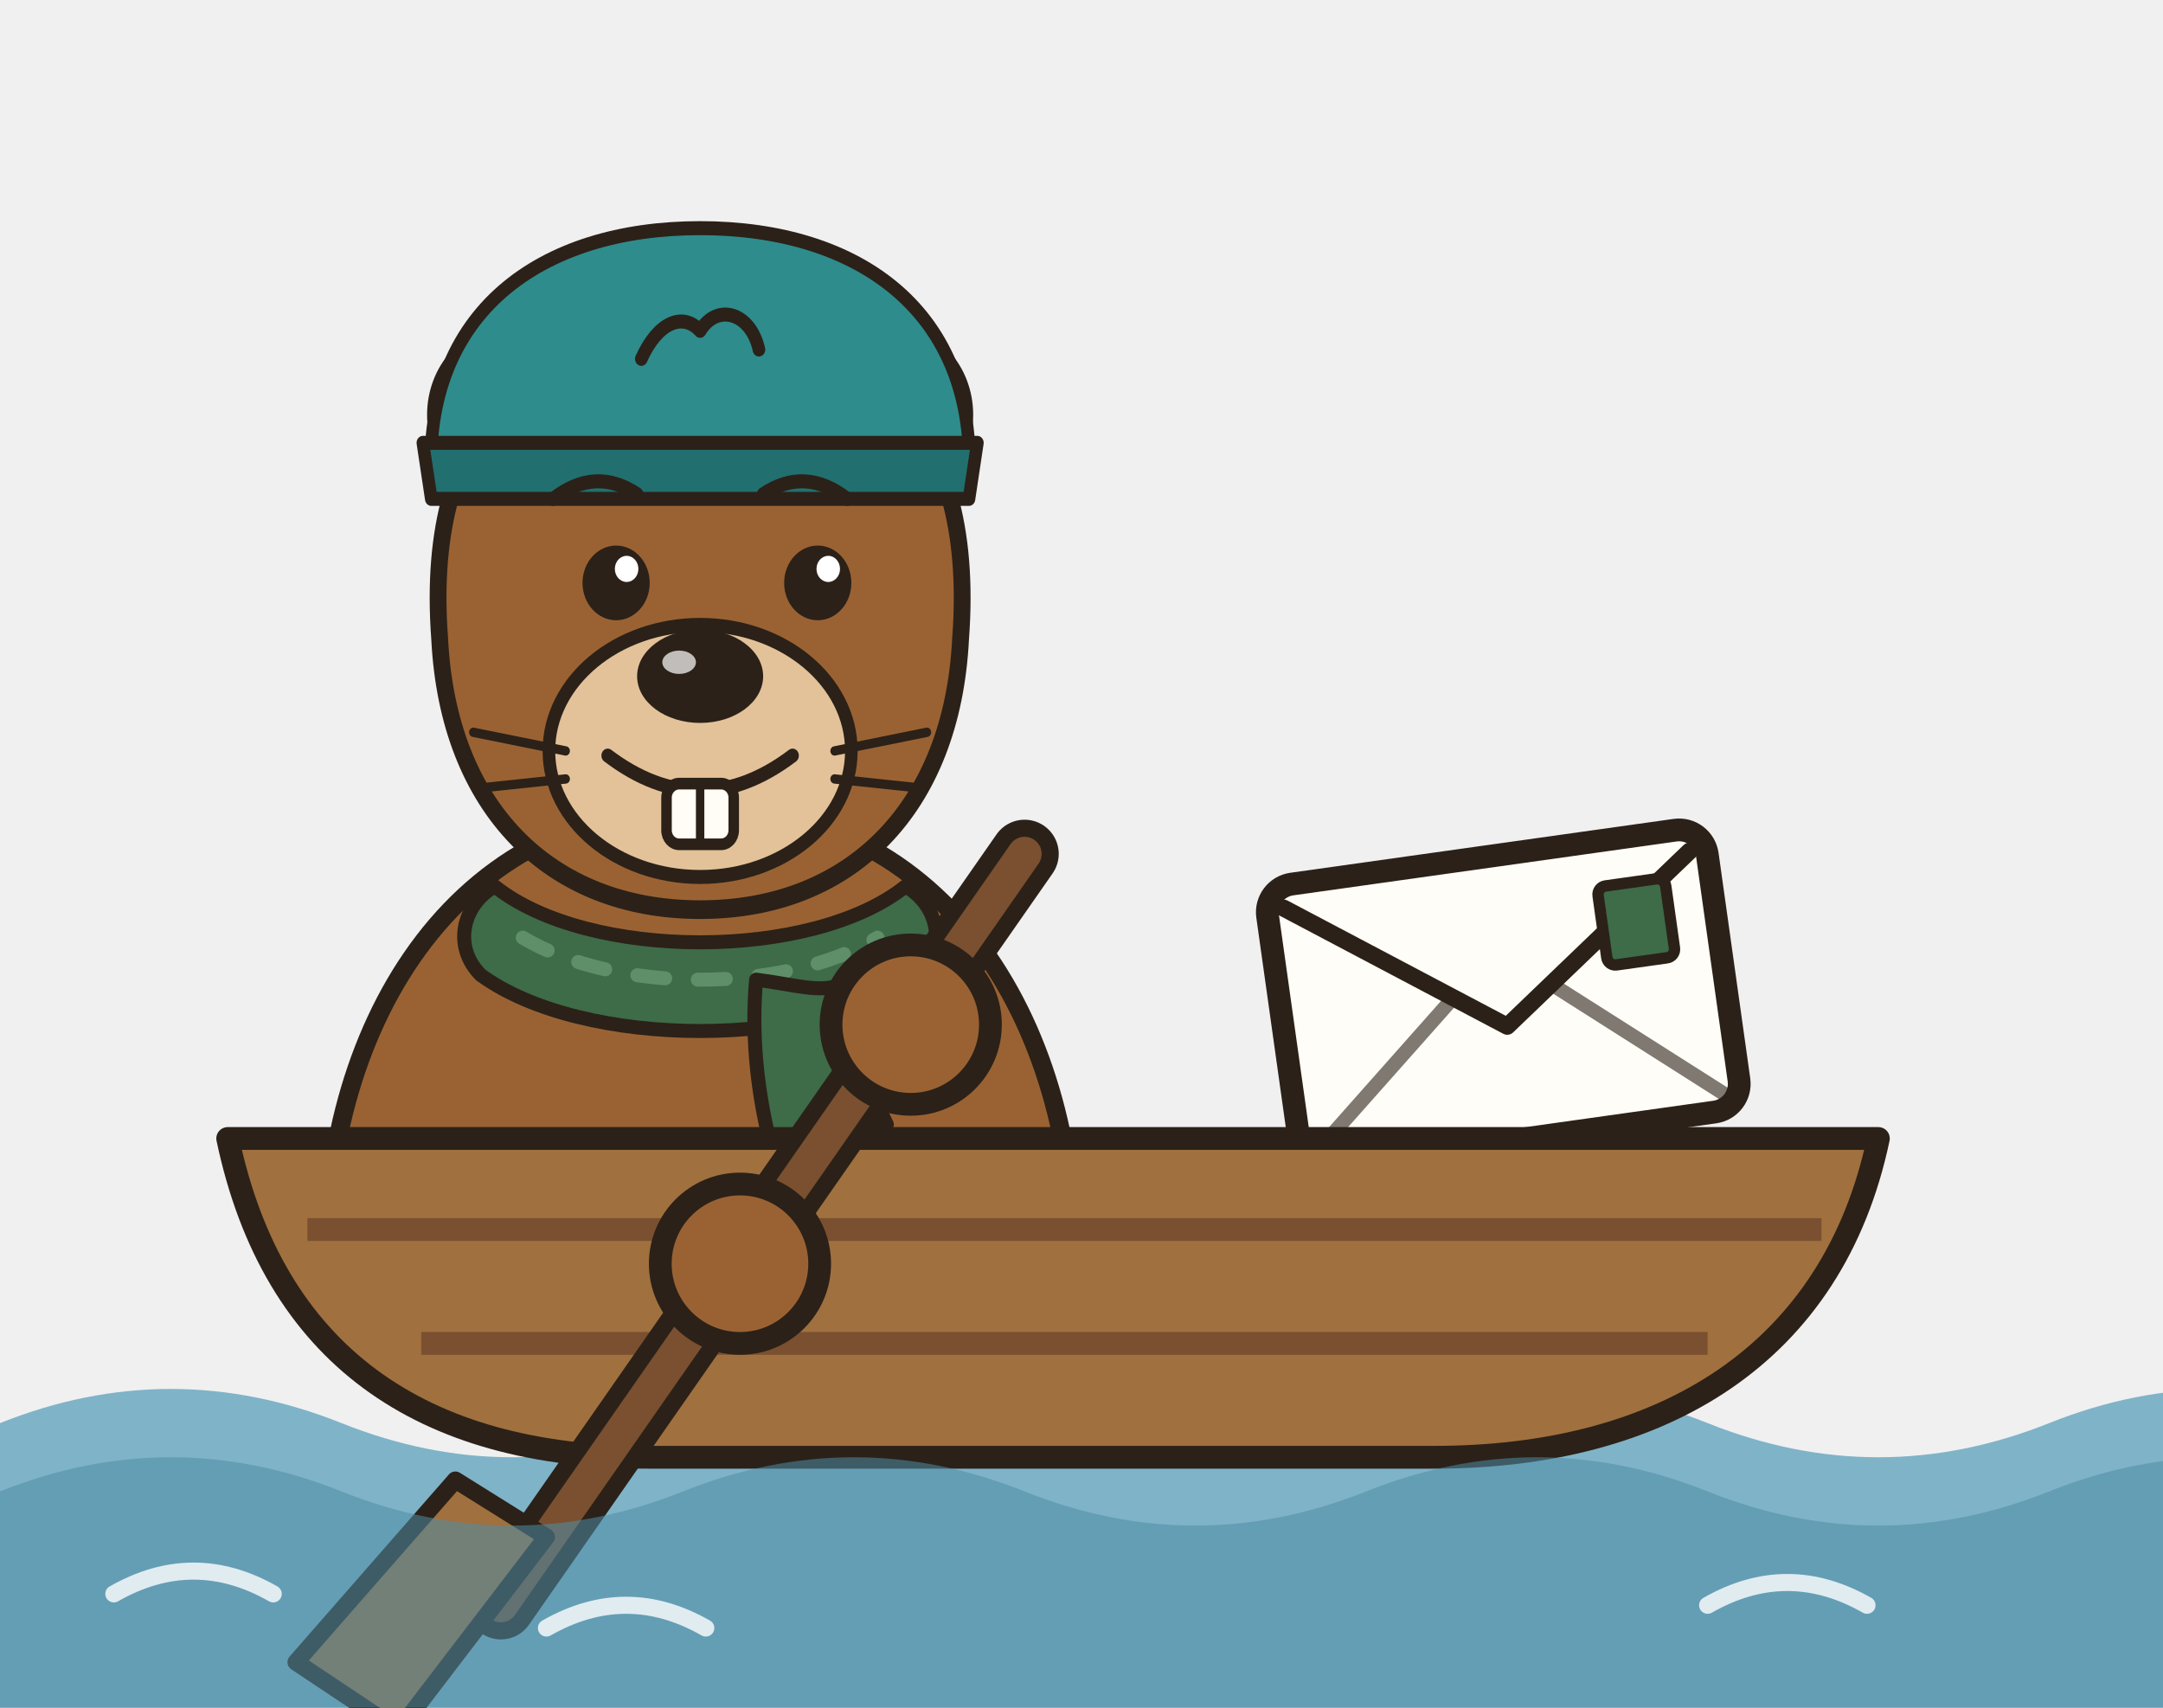
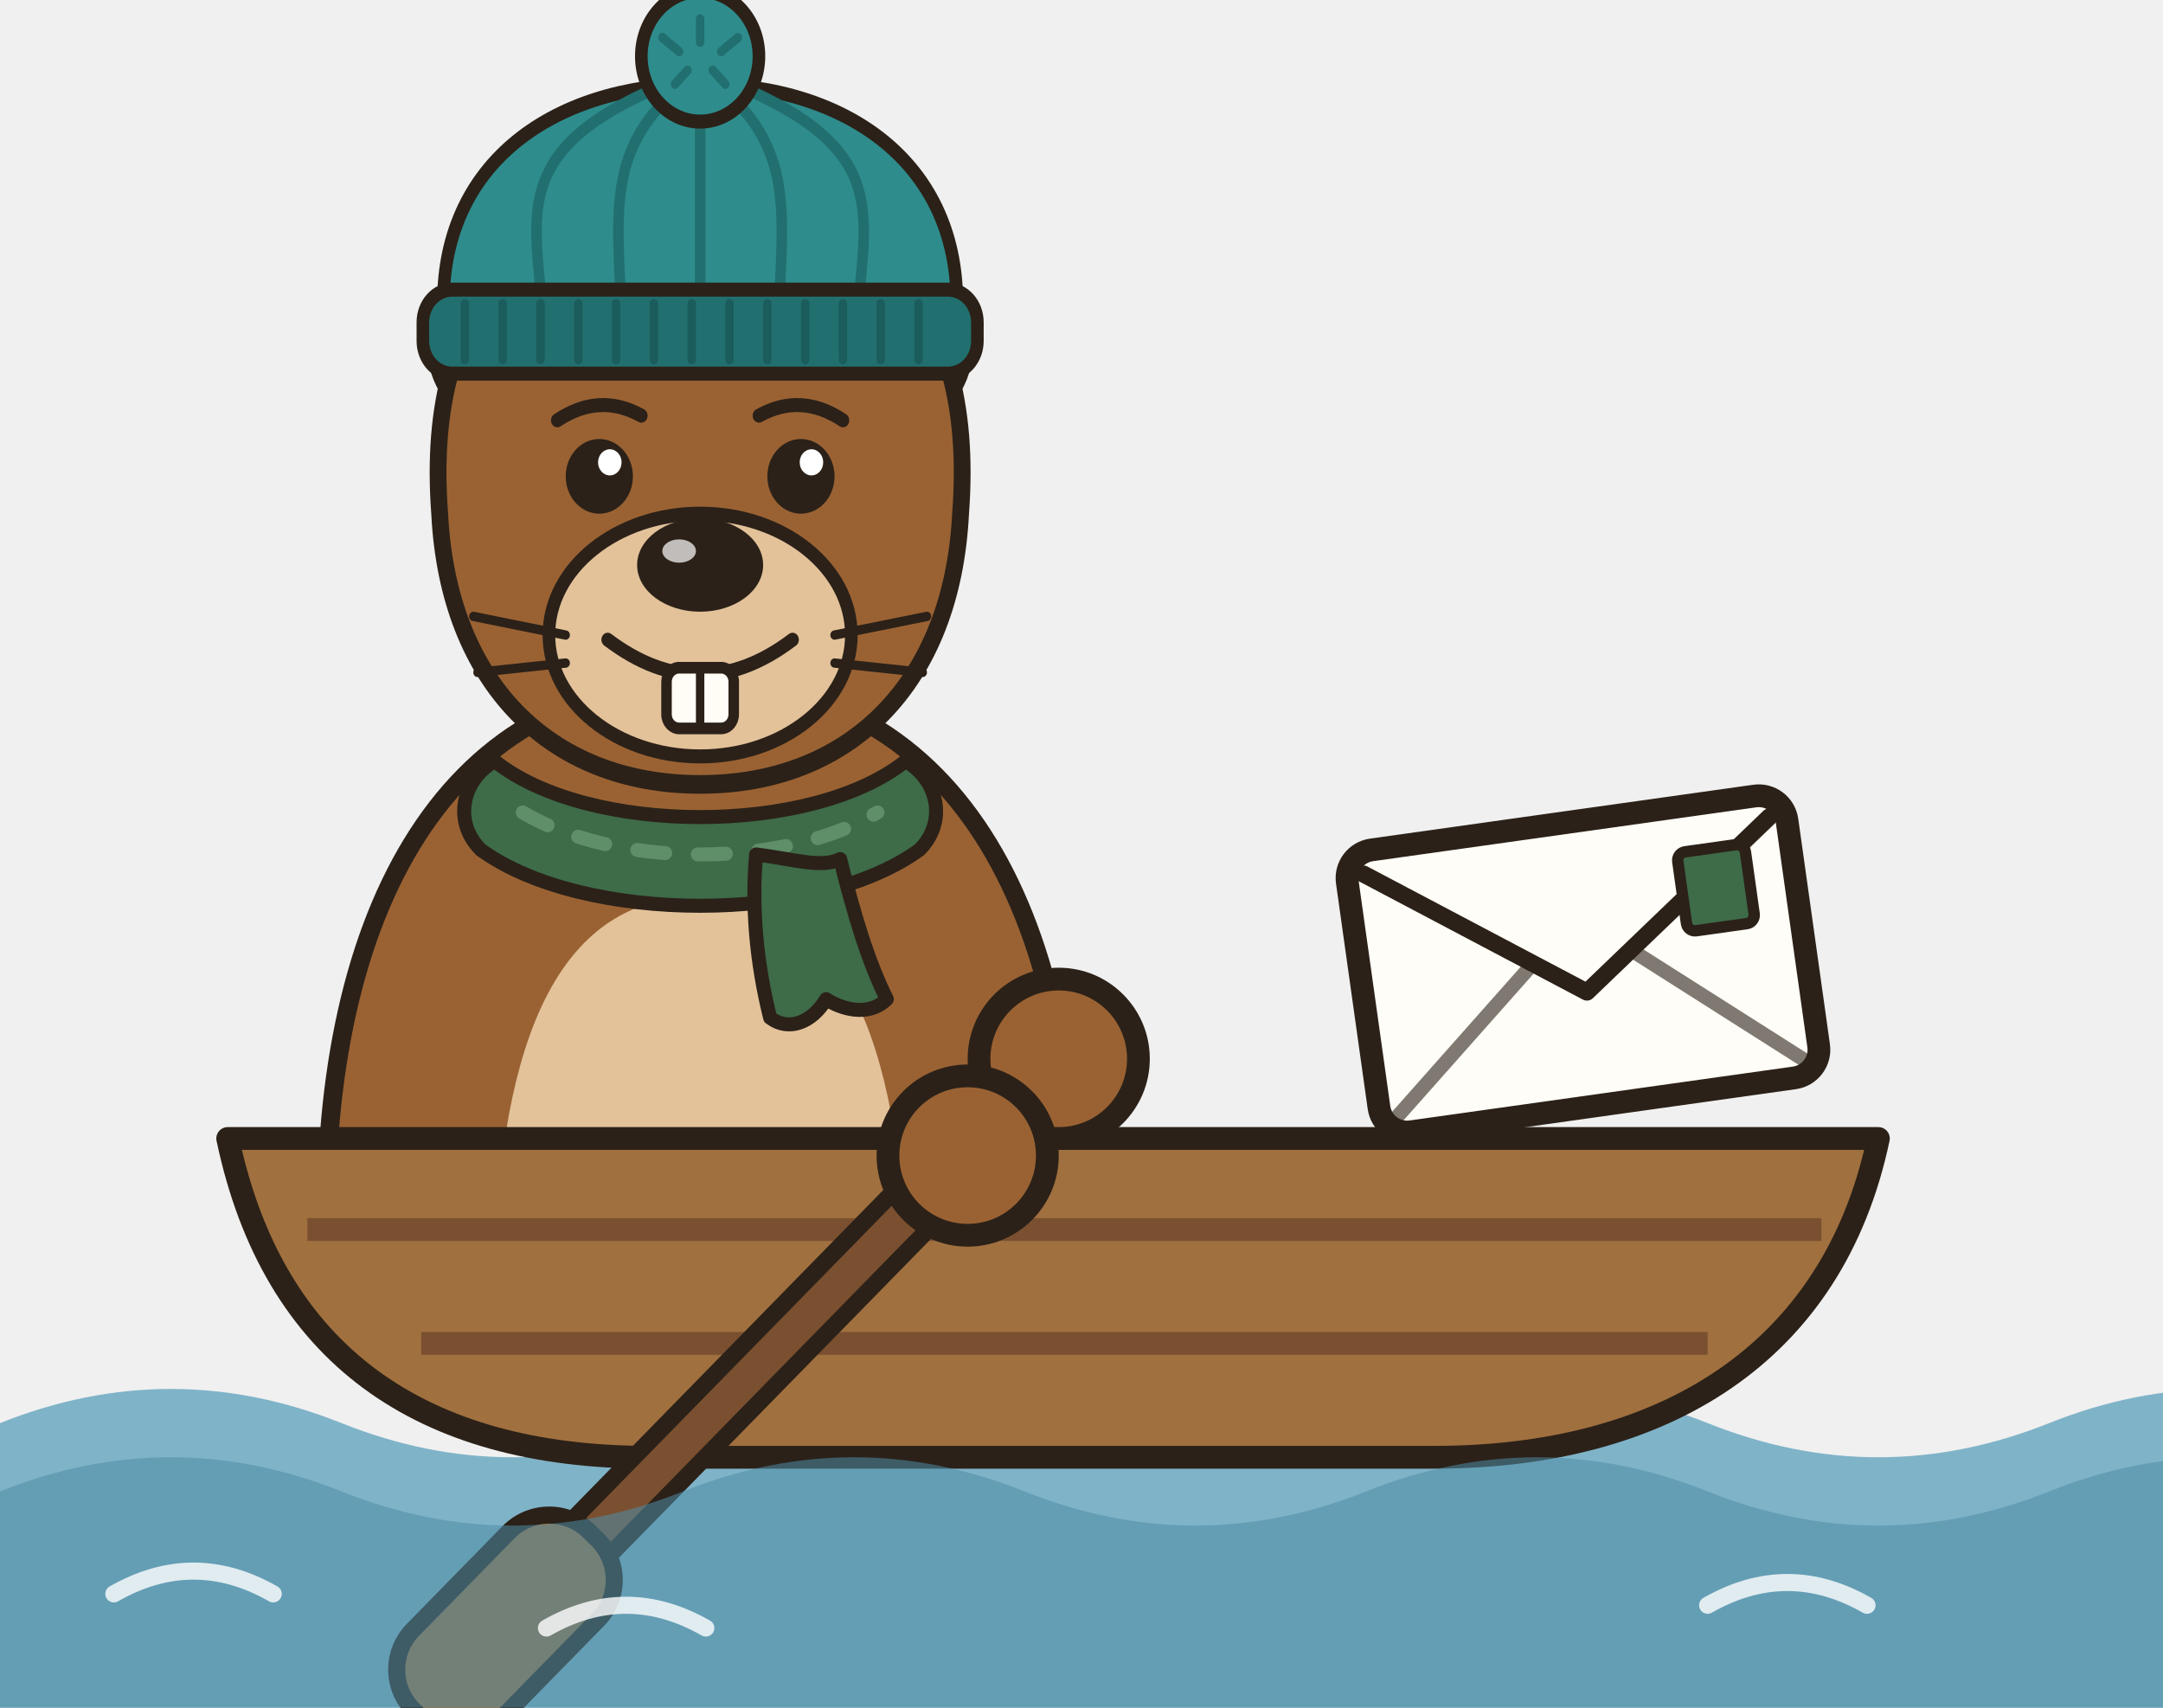
<svg xmlns="http://www.w3.org/2000/svg" viewBox="0 0 380 300" role="img" aria-label="Biber bringt einen Brief im Boot zur Bibliothek">
  <path d="M0 250 Q30 238 60 250 T120 250 T180 250 T240 250 T300 250 T360 250 T420 250 V300 H0 Z" fill="#7FB3C8" />
  <g transform="translate(30 0)">
-     <g transform="translate(192 156) rotate(-8)">
+     <g transform="translate(206 150) rotate(-8)">
      <rect x="0" y="0" width="78" height="50" rx="5" fill="#FFFDF7" stroke="#2B2118" stroke-width="4" stroke-linejoin="round" />
-       <path d="M3 4 L39 30 L75 4" fill="none" stroke="#2B2118" stroke-width="3" stroke-linejoin="round" stroke-linecap="round" />
+       <path d="M3 4 L39 30 L75 4" fill="none" stroke="#2B2118" stroke-linejoin="round" stroke-linecap="round" stroke-width="3" />
      <path d="M3 47 L30 24 M75 47 L48 24" fill="none" stroke="#2B2118" stroke-width="2.5" stroke-linecap="round" opacity=".6" />
      <rect x="58" y="8" width="12" height="14" rx="1.5" fill="#3E6B48" stroke="#2B2118" stroke-width="2" />
    </g>
-     <g transform="translate(-30 4) scale(.82)">
-       <path d="M150 168 C206 168 232 220 230 270 L70 270 C68 220 94 168 150 168 Z" fill="#9A6233" stroke="#2B2118" stroke-width="4" stroke-linejoin="round" stroke-linecap="round" />
-       <path d="M106 185 C126 201 174 201 194 185 C201 189 203 198 197 204 C175 220 125 220 103 204 C97 198 99 189 106 185 Z" fill="#3E6B48" stroke="#2B2118" stroke-width="3" stroke-linejoin="round" stroke-linecap="round" />
+     <g transform="translate(-30 -18) scale(.82)">
+       <path d="M150 168 C206 168 232 220 230 290 L70 290 C68 220 94 168 150 168 Z" fill="#9A6233" stroke="#2B2118" stroke-linejoin="round" stroke-linecap="round" stroke-width="4" />
+       <path d="M150 214 C178 214 192 240 194 290 L106 290 C108 240 122 214 150 214 Z" fill="#E3C29A" />
+       <path d="M106 185 C126 201 174 201 194 185 C201 189 203 198 197 204 C175 220 125 220 103 204 C97 198 99 189 106 185 Z" fill="#3E6B48" stroke="#2B2118" stroke-linejoin="round" stroke-linecap="round" stroke-width="3" />
      <path d="M112 196 C132 208 168 208 188 196" fill="none" stroke="#5E8F68" stroke-width="3" stroke-dasharray="6 7" stroke-linecap="round" />
-       <path d="M162 205 C170 206 176 208 180 206 C183 218 186 228 190 236 C186 240 180 238 177 236 C174 241 169 243 165 240 C162 228 161 216 162 205 Z" fill="#3E6B48" stroke="#2B2118" stroke-width="3" stroke-linejoin="round" stroke-linecap="round" />
-       <g transform="translate(0 0) scale(1.0) translate(150 0) scale(0.9 1) translate(-150 0)">
-         <circle cx="104" cy="84" r="17" fill="#9A6233" stroke="#2B2118" stroke-width="4" stroke-linejoin="round" stroke-linecap="round" />
-         <circle cx="196" cy="84" r="17" fill="#9A6233" stroke="#2B2118" stroke-width="4" stroke-linejoin="round" stroke-linecap="round" />
-         <circle cx="104" cy="86" r="8" fill="#E3C29A" />
-         <circle cx="196" cy="86" r="8" fill="#E3C29A" />
-         <path d="M88 132 C84 84 112 66 150 66 C188 66 216 84 212 132 C210 168 186 190 150 190 C114 190 90 168 88 132 Z" fill="#9A6233" stroke="#2B2118" stroke-width="4" stroke-linejoin="round" stroke-linecap="round" />
-         <path d="M86 98 C84 62 112 44 150 44 C188 44 216 62 214 98 Z" fill="#2E8C8C" stroke="#2B2118" stroke-width="3" stroke-linejoin="round" stroke-linecap="round" />
-         <path d="M84 90 L216 90 L214 102 L86 102 Z" fill="#226F6F" stroke="#2B2118" stroke-width="3" stroke-linejoin="round" stroke-linecap="round" />
-         <path d="M136 72 C140 64 146 62 150 66 C154 60 162 62 164 70" fill="none" stroke="#2B2118" stroke-width="3" stroke-linejoin="round" stroke-linecap="round" />
-         <ellipse cx="150" cy="156" rx="36" ry="27" fill="#E3C29A" stroke="#2B2118" stroke-width="3" stroke-linejoin="round" stroke-linecap="round" />
-         <circle cx="130" cy="120" r="8" fill="#2B2118" />
-         <circle cx="178" cy="120" r="8" fill="#2B2118" />
-         <circle cx="132.5" cy="117" r="2.8" fill="#fff" />
-         <circle cx="180.5" cy="117" r="2.8" fill="#fff" />
-         <path d="M115 102 Q125 95 135 101" fill="none" stroke="#2B2118" stroke-width="3" stroke-linejoin="round" stroke-linecap="round" />
-         <path d="M165 101 Q175 95 185 102" fill="none" stroke="#2B2118" stroke-width="3" stroke-linejoin="round" stroke-linecap="round" />
-         <ellipse cx="150" cy="140" rx="15" ry="10" fill="#2B2118" />
-         <ellipse cx="145" cy="137" rx="4" ry="2.5" fill="#fff" opacity=".7" />
-         <path d="M128 157 Q150 172 172 157" fill="none" stroke="#2B2118" stroke-width="3" stroke-linejoin="round" stroke-linecap="round" />
-         <rect x="142" y="163" width="16" height="13" rx="3" fill="#FFFDF5" stroke="#2B2118" stroke-width="2.5" stroke-linejoin="round" stroke-linecap="round" />
-         <line x1="150" y1="164" x2="150" y2="175" stroke="#2B2118" stroke-width="2" />
+       <path d="M162 205 C170 206 176 208 180 206 C183 218 186 228 190 236 C186 240 180 238 177 236 C174 241 169 243 165 240 C162 228 161 216 162 205 Z" fill="#3E6B48" stroke="#2B2118" stroke-linejoin="round" stroke-linecap="round" stroke-width="3" />
+       <g transform="translate(150 0) scale(0.9 1) translate(-150 0)">
+         <circle cx="103" cy="96" r="16" fill="#9A6233" stroke="#2B2118" stroke-linejoin="round" stroke-linecap="round" stroke-width="4" />
+         <circle cx="197" cy="96" r="16" fill="#9A6233" stroke="#2B2118" stroke-linejoin="round" stroke-linecap="round" stroke-width="4" />
+         <circle cx="103" cy="98" r="7" fill="#E3C29A" />
+         <circle cx="197" cy="98" r="7" fill="#E3C29A" />
+         <path d="M88 132 C84 84 112 66 150 66 C188 66 216 84 212 132 C210 168 186 190 150 190 C114 190 90 168 88 132 Z" fill="#9A6233" stroke="#2B2118" stroke-linejoin="round" stroke-linecap="round" stroke-width="4" />
+         <path d="M89 90 C87 58 114 40 150 40 C186 40 213 58 211 90 Z" fill="#2E8C8C" stroke="#2B2118" stroke-linejoin="round" stroke-linecap="round" stroke-width="3" />
+         <g fill="none" stroke="#226F6F" stroke-width="2.5" stroke-linecap="round">
+           <path d="M112 84 C110.1 66 108.2 54 136.7 42" />
+           <path d="M131 84 C130.1 66 129.1 54 143.3 42" />
+           <path d="M150 84 C150.0 66 150.0 54 150.0 42" />
+           <path d="M169 84 C169.9 66 170.9 54 156.7 42" />
+           <path d="M188 84 C189.9 66 191.8 54 163.3 42" />
+         </g>
+         <circle cx="150" cy="34" r="14" fill="#2E8C8C" stroke="#2B2118" stroke-linejoin="round" stroke-linecap="round" stroke-width="3" />
+         <path d="M141 30 l4 3 M150 26 v5 M159 30 l-4 3 M144 40 l3 -3 M156 40 l-3 -3" stroke="#226F6F" stroke-width="2" stroke-linecap="round" />
+         <rect x="84" y="84" width="132" height="18" rx="7" fill="#226F6F" stroke="#2B2118" stroke-linejoin="round" stroke-linecap="round" stroke-width="3" />
+         <g stroke="#1B5C5C" stroke-width="2" stroke-linecap="round">
+           <line x1="94" y1="87" x2="94" y2="99" />
+           <line x1="103" y1="87" x2="103" y2="99" />
+           <line x1="112" y1="87" x2="112" y2="99" />
+           <line x1="121" y1="87" x2="121" y2="99" />
+           <line x1="130" y1="87" x2="130" y2="99" />
+           <line x1="139" y1="87" x2="139" y2="99" />
+           <line x1="148" y1="87" x2="148" y2="99" />
+           <line x1="157" y1="87" x2="157" y2="99" />
+           <line x1="166" y1="87" x2="166" y2="99" />
+           <line x1="175" y1="87" x2="175" y2="99" />
+           <line x1="184" y1="87" x2="184" y2="99" />
+           <line x1="193" y1="87" x2="193" y2="99" />
+           <line x1="202" y1="87" x2="202" y2="99" />
+         </g>
+         <ellipse cx="150" cy="158" rx="36" ry="26" fill="#E3C29A" stroke="#2B2118" stroke-linejoin="round" stroke-linecap="round" stroke-width="3" />
+         <circle cx="126" cy="124" r="8" fill="#2B2118" />
+         <circle cx="174" cy="124" r="8" fill="#2B2118" />
+         <circle cx="128.5" cy="121" r="2.8" fill="#fff" />
+         <circle cx="176.5" cy="121" r="2.8" fill="#fff" />
+         <path d="M116 112 Q126 106 136 111" fill="none" stroke="#2B2118" stroke-linejoin="round" stroke-linecap="round" stroke-width="3" />
+         <path d="M164 111 Q174 106 184 112" fill="none" stroke="#2B2118" stroke-linejoin="round" stroke-linecap="round" stroke-width="3" />
+         <ellipse cx="150" cy="143" rx="15" ry="10" fill="#2B2118" />
+         <ellipse cx="145" cy="140" rx="4" ry="2.5" fill="#fff" opacity=".7" />
+         <path d="M128 159 Q150 174 172 159" fill="none" stroke="#2B2118" stroke-linejoin="round" stroke-linecap="round" stroke-width="3" />
+         <rect x="142" y="165" width="16" height="13" rx="3" fill="#FFFDF5" stroke="#2B2118" stroke-linejoin="round" stroke-linecap="round" stroke-width="2.5" />
+         <line x1="150" y1="166" x2="150" y2="177" stroke="#2B2118" stroke-width="2" />
        <g stroke="#2B2118" stroke-width="2" stroke-linecap="round">
-           <line x1="118" y1="156" x2="96" y2="152" />
-           <line x1="118" y1="162" x2="97" y2="164" />
-           <line x1="182" y1="156" x2="204" y2="152" />
-           <line x1="182" y1="162" x2="203" y2="164" />
+           <line x1="118" y1="158" x2="96" y2="154" />
+           <line x1="118" y1="164" x2="97" y2="166" />
+           <line x1="182" y1="158" x2="204" y2="154" />
+           <line x1="182" y1="164" x2="203" y2="166" />
        </g>
      </g>
    </g>
-     <path d="M10 200 L300 200 C292 238 262 256 222 256 L84 256 C44 256 18 238 10 200 Z" fill="#A0703F" stroke="#2B2118" stroke-width="4" stroke-linejoin="round" stroke-linecap="round" />
+     <path d="M10 200 L300 200 C292 238 262 256 222 256 L84 256 C44 256 18 238 10 200 Z" fill="#A0703F" stroke="#2B2118" stroke-linejoin="round" stroke-linecap="round" stroke-width="4" />
    <path d="M24 216 L290 216" stroke="#7A5030" stroke-width="4" />
    <path d="M44 236 L270 236" stroke="#7A5030" stroke-width="4" />
-     <line x1="150" y1="150" x2="58" y2="282" stroke="#2B2118" stroke-width="12" stroke-linecap="round" />
-     <line x1="150" y1="150" x2="58" y2="282" stroke="#7A5030" stroke-width="6" stroke-linecap="round" />
-     <path d="M66 270 L40 304 L22 292 L50 260 Z" fill="#A0703F" stroke="#2B2118" stroke-width="3" stroke-linejoin="round" stroke-linecap="round" />
-     <circle cx="130" cy="180" r="14" fill="#9A6233" stroke="#2B2118" stroke-width="4" stroke-linejoin="round" stroke-linecap="round" />
-     <circle cx="100" cy="222" r="14" fill="#9A6233" stroke="#2B2118" stroke-width="4" stroke-linejoin="round" stroke-linecap="round" />
+     <line x1="162" y1="180" x2="70" y2="274" stroke="#2B2118" stroke-width="12" stroke-linecap="round" />
+     <line x1="162" y1="180" x2="70" y2="274" stroke="#7A5030" stroke-width="6" stroke-linecap="round" />
+     <g transform="translate(70 274) rotate(134.4)">
+       <rect x="-6" y="-11" width="44" height="22" rx="10" fill="#A0703F" stroke="#2B2118" stroke-linejoin="round" stroke-linecap="round" stroke-width="3" />
+     </g>
+     <circle cx="156" cy="186" r="14" fill="#9A6233" stroke="#2B2118" stroke-linejoin="round" stroke-linecap="round" stroke-width="4" />
+     <circle cx="140" cy="203" r="14" fill="#9A6233" stroke="#2B2118" stroke-linejoin="round" stroke-linecap="round" stroke-width="4" />
  </g>
  <path d="M0 262 Q30 250 60 262 T120 262 T180 262 T240 262 T300 262 T360 262 T420 262 V300 H0 Z" fill="#4F8CA6" opacity=".55" />
  <path d="M20 280 q14 -8 28 0 M96 286 q14 -8 28 0 M300 282 q14 -8 28 0" fill="none" stroke="#fff" stroke-width="3" stroke-linecap="round" opacity=".8" />
</svg>
